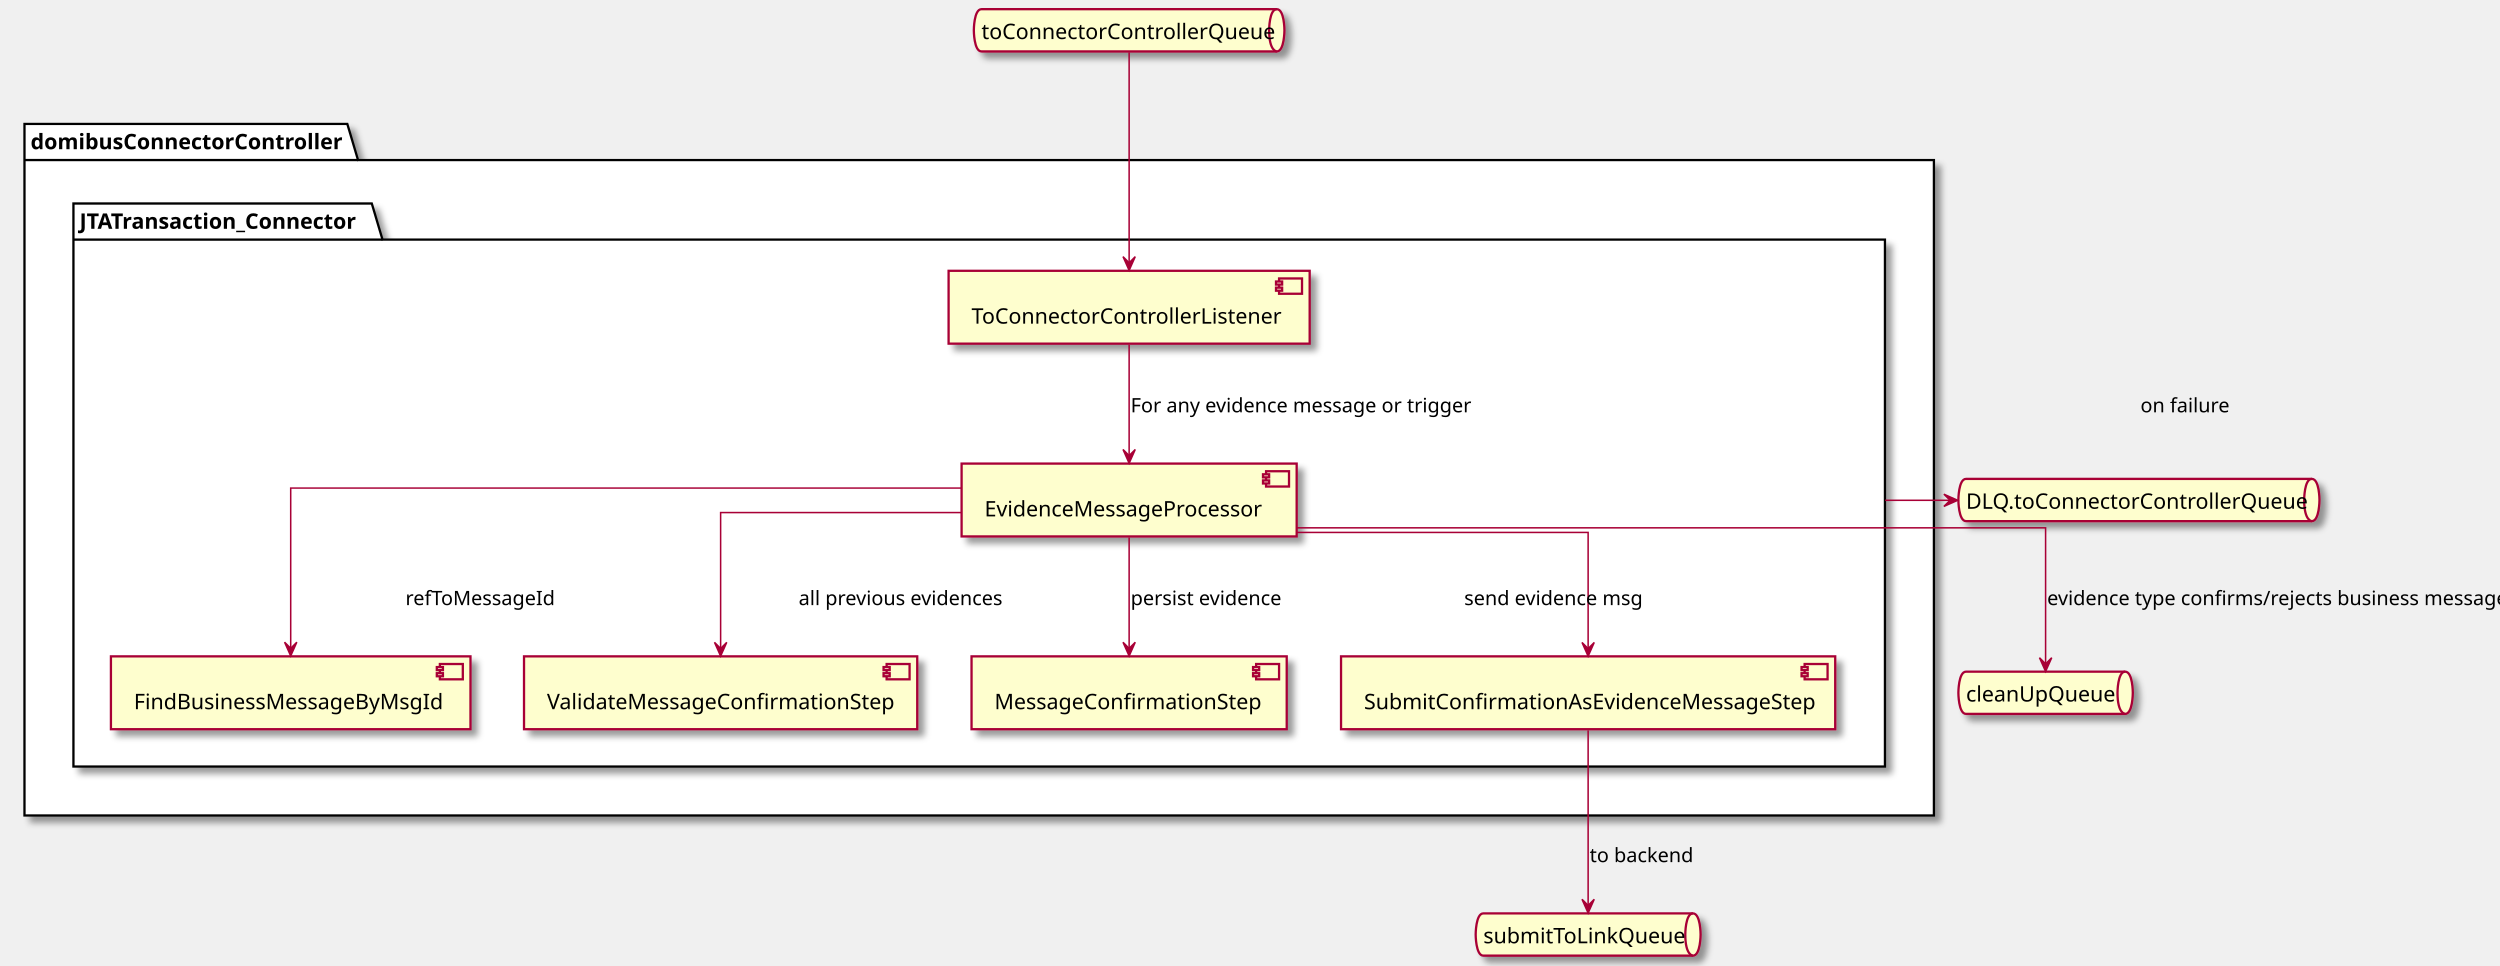
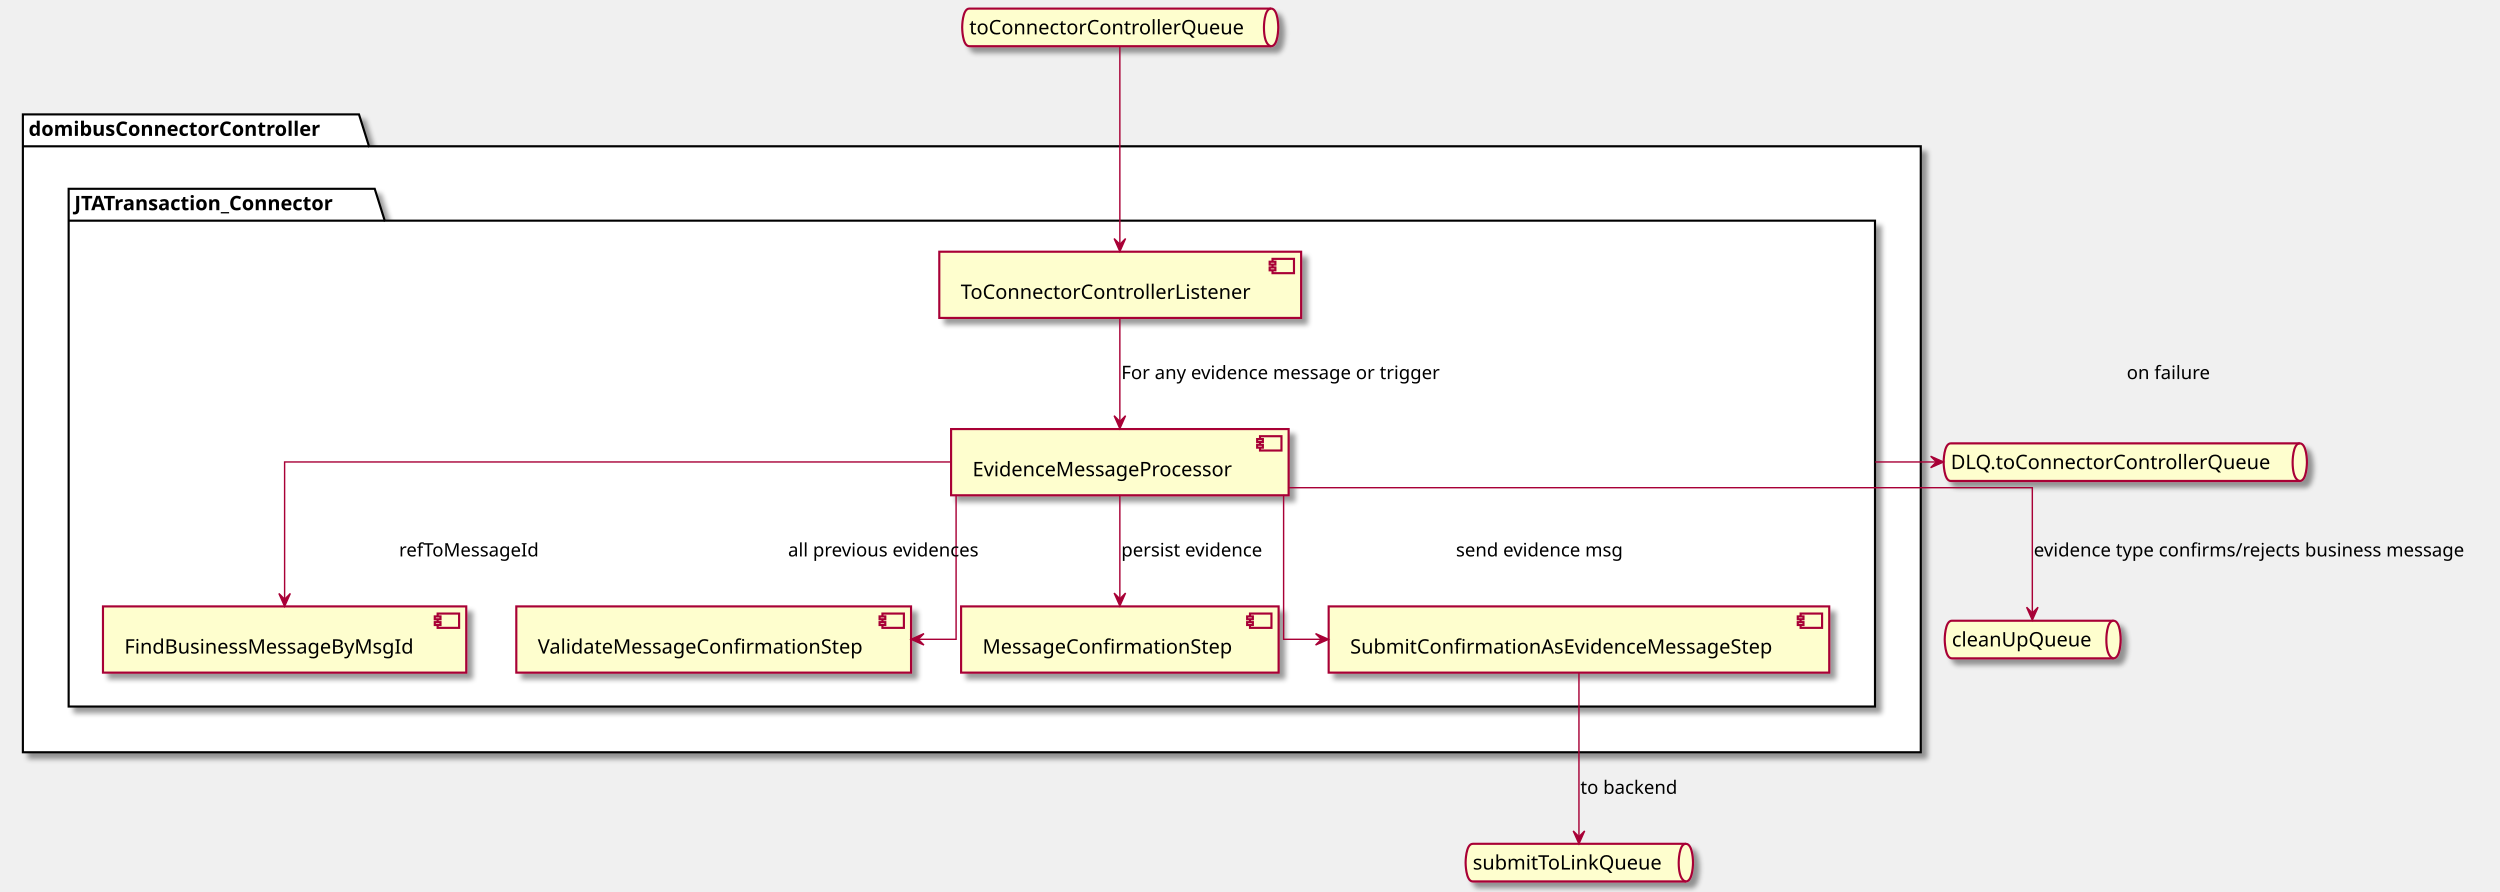
- <svg xmlns="http://www.w3.org/2000/svg" contentScriptType="application/ecmascript" contentStyleType="text/css" height="631px" preserveAspectRatio="none" style="width:1634px;height:631px;background:#FFFFFF;" version="1.1" viewBox="0 0 1634 631" width="1634px" zoomAndPan="magnify">
+ <svg xmlns="http://www.w3.org/2000/svg" contentScriptType="application/ecmascript" contentStyleType="text/css" height="623px" preserveAspectRatio="none" style="width:1748px;height:623px;background:#FFFFFF;" version="1.1" viewBox="0 0 1748 623" width="1748px" zoomAndPan="magnify">
  <defs>
    <filter height="300%" id="f13qrxv05fz2p7" width="300%" x="-1" y="-1">
      <feGaussianBlur result="blurOut" stdDeviation="2.0" />
      <feColorMatrix in="blurOut" result="blurOut2" type="matrix" values="0 0 0 0 0 0 0 0 0 0 0 0 0 0 0 0 0 0 .4 0" />
      <feOffset dx="4.0" dy="4.0" in="blurOut2" result="blurOut3" />
      <feBlend in="SourceGraphic" in2="blurOut3" mode="normal" />
    </filter>
  </defs>
  <g>
-     <polygon fill="#FFFFFF" filter="url(#f13qrxv05fz2p7)" points="16,81,227,81,234,104.609,1264,104.609,1264,533,16,533,16,81" style="stroke:#000000;stroke-width:1.5;" />
-     <line style="stroke:#000000;stroke-width:1.5;" x1="16" x2="234" y1="104.609" y2="104.609" />
-     <text fill="#000000" font-family="sans-serif" font-size="14" font-weight="bold" lengthAdjust="spacing" textLength="205" x="20" y="97.533">domibusConnectorController</text>
-     <polygon fill="#FFFFFF" filter="url(#f13qrxv05fz2p7)" points="48,133,243,133,250,156.609,1232,156.609,1232,501,48,501,48,133" style="stroke:#000000;stroke-width:1.5;" />
-     <line style="stroke:#000000;stroke-width:1.5;" x1="48" x2="250" y1="156.609" y2="156.609" />
-     <text fill="#000000" font-family="sans-serif" font-size="14" font-weight="bold" lengthAdjust="spacing" textLength="189" x="52" y="149.533">JTATransaction_Connector</text>
-     <rect fill="#FEFECE" filter="url(#f13qrxv05fz2p7)" height="47.609" style="stroke:#A80036;stroke-width:1.5;" width="236" x="620" y="177" />
-     <rect fill="#FEFECE" height="10" style="stroke:#A80036;stroke-width:1.5;" width="15" x="836" y="182" />
-     <rect fill="#FEFECE" height="2" style="stroke:#A80036;stroke-width:1.5;" width="4" x="834" y="184" />
-     <rect fill="#FEFECE" height="2" style="stroke:#A80036;stroke-width:1.5;" width="4" x="834" y="188" />
-     <text fill="#000000" font-family="sans-serif" font-size="14" lengthAdjust="spacing" textLength="196" x="635" y="211.533">ToConnectorControllerListener</text>
-     <rect fill="#FEFECE" filter="url(#f13qrxv05fz2p7)" height="47.609" style="stroke:#A80036;stroke-width:1.5;" width="219" x="628.5" y="303" />
-     <rect fill="#FEFECE" height="10" style="stroke:#A80036;stroke-width:1.5;" width="15" x="827.5" y="308" />
-     <rect fill="#FEFECE" height="2" style="stroke:#A80036;stroke-width:1.5;" width="4" x="825.5" y="310" />
-     <rect fill="#FEFECE" height="2" style="stroke:#A80036;stroke-width:1.5;" width="4" x="825.5" y="314" />
-     <text fill="#000000" font-family="sans-serif" font-size="14" lengthAdjust="spacing" textLength="179" x="643.5" y="337.533">EvidenceMessageProcessor</text>
-     <rect fill="#FEFECE" filter="url(#f13qrxv05fz2p7)" height="47.609" style="stroke:#A80036;stroke-width:1.5;" width="235" x="72.5" y="429" />
-     <rect fill="#FEFECE" height="10" style="stroke:#A80036;stroke-width:1.5;" width="15" x="287.5" y="434" />
-     <rect fill="#FEFECE" height="2" style="stroke:#A80036;stroke-width:1.5;" width="4" x="285.5" y="436" />
-     <rect fill="#FEFECE" height="2" style="stroke:#A80036;stroke-width:1.5;" width="4" x="285.5" y="440" />
-     <text fill="#000000" font-family="sans-serif" font-size="14" lengthAdjust="spacing" textLength="195" x="87.5" y="463.533">FindBusinessMessageByMsgId</text>
-     <rect fill="#FEFECE" filter="url(#f13qrxv05fz2p7)" height="47.609" style="stroke:#A80036;stroke-width:1.5;" width="257" x="342.5" y="429" />
-     <rect fill="#FEFECE" height="10" style="stroke:#A80036;stroke-width:1.5;" width="15" x="579.5" y="434" />
-     <rect fill="#FEFECE" height="2" style="stroke:#A80036;stroke-width:1.5;" width="4" x="577.5" y="436" />
-     <rect fill="#FEFECE" height="2" style="stroke:#A80036;stroke-width:1.5;" width="4" x="577.5" y="440" />
-     <text fill="#000000" font-family="sans-serif" font-size="14" lengthAdjust="spacing" textLength="217" x="357.5" y="463.533">ValidateMessageConfirmationStep</text>
-     <rect fill="#FEFECE" filter="url(#f13qrxv05fz2p7)" height="47.609" style="stroke:#A80036;stroke-width:1.5;" width="206" x="635" y="429" />
-     <rect fill="#FEFECE" height="10" style="stroke:#A80036;stroke-width:1.5;" width="15" x="821" y="434" />
-     <rect fill="#FEFECE" height="2" style="stroke:#A80036;stroke-width:1.5;" width="4" x="819" y="436" />
-     <rect fill="#FEFECE" height="2" style="stroke:#A80036;stroke-width:1.5;" width="4" x="819" y="440" />
-     <text fill="#000000" font-family="sans-serif" font-size="14" lengthAdjust="spacing" textLength="166" x="650" y="463.533">MessageConfirmationStep</text>
-     <rect fill="#FEFECE" filter="url(#f13qrxv05fz2p7)" height="47.609" style="stroke:#A80036;stroke-width:1.5;" width="323" x="876.5" y="429" />
-     <rect fill="#FEFECE" height="10" style="stroke:#A80036;stroke-width:1.5;" width="15" x="1179.5" y="434" />
-     <rect fill="#FEFECE" height="2" style="stroke:#A80036;stroke-width:1.5;" width="4" x="1177.5" y="436" />
-     <rect fill="#FEFECE" height="2" style="stroke:#A80036;stroke-width:1.5;" width="4" x="1177.5" y="440" />
-     <text fill="#000000" font-family="sans-serif" font-size="14" lengthAdjust="spacing" textLength="283" x="891.5" y="463.533">SubmitConfirmationAsEvidenceMessageStep</text>
-     <path d="M641.5,6 L834.5,6 C839.5,6 839.5,19.805 839.5,19.805 C839.5,19.805 839.5,33.609 834.5,33.609 L641.5,33.609 C636.5,33.609 636.5,19.805 636.5,19.805 C636.5,19.805 636.5,6 641.5,6 " fill="#FEFECE" filter="url(#f13qrxv05fz2p7)" style="stroke:#A80036;stroke-width:1.5;" />
-     <path d="M834.5,6 C829.5,6 829.5,19.805 829.5,19.805 C829.5,33.609 834.5,33.609 834.5,33.609 " fill="none" style="stroke:#A80036;stroke-width:1.5;" />
-     <text fill="#000000" font-family="sans-serif" font-size="14" lengthAdjust="spacing" textLength="183" x="641.5" y="25.533">toConnectorControllerQueue</text>
-     <path d="M1285,313 L1511,313 C1516,313 1516,326.805 1516,326.805 C1516,326.805 1516,340.609 1511,340.609 L1285,340.609 C1280,340.609 1280,326.805 1280,326.805 C1280,326.805 1280,313 1285,313 " fill="#FEFECE" filter="url(#f13qrxv05fz2p7)" style="stroke:#A80036;stroke-width:1.5;" />
-     <path d="M1511,313 C1506,313 1506,326.805 1506,326.805 C1506,340.609 1511,340.609 1511,340.609 " fill="none" style="stroke:#A80036;stroke-width:1.5;" />
-     <text fill="#000000" font-family="sans-serif" font-size="14" lengthAdjust="spacing" textLength="216" x="1285" y="332.533">DLQ.toConnectorControllerQueue</text>
-     <path d="M969.5,597 L1106.5,597 C1111.5,597 1111.5,610.805 1111.5,610.805 C1111.5,610.805 1111.5,624.609 1106.5,624.609 L969.5,624.609 C964.5,624.609 964.5,610.805 964.5,610.805 C964.5,610.805 964.5,597 969.5,597 " fill="#FEFECE" filter="url(#f13qrxv05fz2p7)" style="stroke:#A80036;stroke-width:1.5;" />
-     <path d="M1106.5,597 C1101.5,597 1101.5,610.805 1101.5,610.805 C1101.5,624.609 1106.5,624.609 1106.5,624.609 " fill="none" style="stroke:#A80036;stroke-width:1.5;" />
-     <text fill="#000000" font-family="sans-serif" font-size="14" lengthAdjust="spacing" textLength="127" x="969.5" y="616.533">submitToLinkQueue</text>
-     <path d="M1285,439 L1389,439 C1394,439 1394,452.805 1394,452.805 C1394,452.805 1394,466.609 1389,466.609 L1285,466.609 C1280,466.609 1280,452.805 1280,452.805 C1280,452.805 1280,439 1285,439 " fill="#FEFECE" filter="url(#f13qrxv05fz2p7)" style="stroke:#A80036;stroke-width:1.5;" />
-     <path d="M1389,439 C1384,439 1384,452.805 1384,452.805 C1384,466.609 1389,466.609 1389,466.609 " fill="none" style="stroke:#A80036;stroke-width:1.5;" />
-     <text fill="#000000" font-family="sans-serif" font-size="14" lengthAdjust="spacing" textLength="94" x="1285" y="458.533">cleanUpQueue</text>
-     <path d="M738,34.2 C738,34.2 738,171.74 738,171.74 " fill="none" id="toConnectorControllerQueue-to-ToConnectorControllerListener" style="stroke:#A80036;stroke-width:1.0;" />
-     <polygon fill="#A80036" points="738,176.74,742,167.74,738,171.74,734,167.74,738,176.74" style="stroke:#A80036;stroke-width:1.0;" />
-     <path d="M738,225.29 C738,225.29 738,297.78 738,297.78 " fill="none" id="ToConnectorControllerListener-to-EvidenceMessageProcessor" style="stroke:#A80036;stroke-width:1.0;" />
-     <polygon fill="#A80036" points="738,302.78,742,293.78,738,297.78,734,293.78,738,302.78" style="stroke:#A80036;stroke-width:1.0;" />
-     <text fill="#000000" font-family="sans-serif" font-size="13" lengthAdjust="spacing" textLength="210" x="739" y="269.495">For any evidence message or trigger</text>
-     <path d="M628.42,319 C468.5,319 190,319 190,319 C190,319 190,423.73 190,423.73 " fill="none" id="EvidenceMessageProcessor-to-FindBusinessMessageByMsgId" style="stroke:#A80036;stroke-width:1.0;" />
-     <polygon fill="#A80036" points="190,428.73,194,419.73,190,423.73,186,419.73,190,428.73" style="stroke:#A80036;stroke-width:1.0;" />
-     <text fill="#000000" font-family="sans-serif" font-size="13" lengthAdjust="spacing" textLength="91" x="265" y="395.495">refToMessageId</text>
-     <path d="M628.25,335 C554.6,335 471,335 471,335 C471,335 471,423.84 471,423.84 " fill="none" id="EvidenceMessageProcessor-to-ValidateMessageConfirmationStep" style="stroke:#A80036;stroke-width:1.0;" />
-     <polygon fill="#A80036" points="471,428.84,475,419.84,471,423.84,467,419.84,471,428.84" style="stroke:#A80036;stroke-width:1.0;" />
-     <text fill="#000000" font-family="sans-serif" font-size="13" lengthAdjust="spacing" textLength="125" x="522" y="395.495">all previous evidences</text>
-     <path d="M738,351.29 C738,351.29 738,423.78 738,423.78 " fill="none" id="EvidenceMessageProcessor-to-MessageConfirmationStep" style="stroke:#A80036;stroke-width:1.0;" />
-     <polygon fill="#A80036" points="738,428.78,742,419.78,738,423.78,734,419.78,738,428.78" style="stroke:#A80036;stroke-width:1.0;" />
-     <text fill="#000000" font-family="sans-serif" font-size="13" lengthAdjust="spacing" textLength="93" x="739" y="395.495">persist evidence</text>
-     <path d="M847.52,345 C1020.37,345 1337,345 1337,345 C1337,345 1337,433.88 1337,433.88 " fill="none" id="EvidenceMessageProcessor-to-cleanUpQueue" style="stroke:#A80036;stroke-width:1.0;" />
-     <polygon fill="#A80036" points="1337,438.88,1341,429.88,1337,433.88,1333,429.88,1337,438.88" style="stroke:#A80036;stroke-width:1.0;" />
-     <text fill="#000000" font-family="sans-serif" font-size="13" lengthAdjust="spacing" textLength="288" x="1338" y="395.495">evidence type confirms/rejects business message</text>
-     <path d="M847.58,348 C933.28,348 1038,348 1038,348 C1038,348 1038,423.91 1038,423.91 " fill="none" id="EvidenceMessageProcessor-to-SubmitConfirmationAsEvidenceMessageStep" style="stroke:#A80036;stroke-width:1.0;" />
-     <polygon fill="#A80036" points="1038,428.91,1042,419.91,1038,423.91,1034,419.91,1038,428.91" style="stroke:#A80036;stroke-width:1.0;" />
-     <text fill="#000000" font-family="sans-serif" font-size="13" lengthAdjust="spacing" textLength="111" x="957" y="395.495">send evidence msg</text>
-     <path d="M1038,477.34 C1038,477.34 1038,591.77 1038,591.77 " fill="none" id="SubmitConfirmationAsEvidenceMessageStep-to-submitToLinkQueue" style="stroke:#A80036;stroke-width:1.0;" />
-     <polygon fill="#A80036" points="1038,596.77,1042,587.77,1038,591.77,1034,587.77,1038,596.77" style="stroke:#A80036;stroke-width:1.0;" />
-     <text fill="#000000" font-family="sans-serif" font-size="13" lengthAdjust="spacing" textLength="64" x="1039" y="563.495">to backend</text>
-     <path d="M1232.119,327 C1232.193,327 1232.268,327 1232.344,327 C1232.495,327 1232.648,327 1232.802,327 C1233.11,327 1233.424,327 1233.743,327 C1234.381,327 1235.041,327 1235.72,327 C1237.077,327 1238.508,327 1239.988,327 C1242.949,327 1246.107,327 1249.265,327 C1261.898,327 1274.53,327 1274.53,327 " fill="none" id="JTATransaction_Connector-to-DLQ.toConnectorControllerQueue" style="stroke:#A80036;stroke-width:1.0;" />
-     <polygon fill="#A80036" points="1279.53,327,1270.53,323,1274.53,327,1270.53,331,1279.53,327" style="stroke:#A80036;stroke-width:1.0;" />
-     <text fill="#000000" font-family="sans-serif" font-size="13" lengthAdjust="spacing" textLength="52" x="1399" y="269.495">on failure</text>
+     <polygon fill="#FFFFFF" filter="url(#f13qrxv05fz2p7)" points="16,80,251,80,258,102.297,1343,102.297,1343,526,16,526,16,80" style="stroke:#000000;stroke-width:1.5;" />
+     <line style="stroke:#000000;stroke-width:1.5;" x1="16" x2="258" y1="102.297" y2="102.297" />
+     <text fill="#000000" font-family="sans-serif" font-size="14" font-weight="bold" lengthAdjust="spacing" textLength="229" x="20" y="94.995">domibusConnectorController</text>
+     <polygon fill="#FFFFFF" filter="url(#f13qrxv05fz2p7)" points="48,132,262,132,269,154.297,1311,154.297,1311,494,48,494,48,132" style="stroke:#000000;stroke-width:1.5;" />
+     <line style="stroke:#000000;stroke-width:1.5;" x1="48" x2="269" y1="154.297" y2="154.297" />
+     <text fill="#000000" font-family="sans-serif" font-size="14" font-weight="bold" lengthAdjust="spacing" textLength="208" x="52" y="146.995">JTATransaction_Connector</text>
+     <rect fill="#FEFECE" filter="url(#f13qrxv05fz2p7)" height="46.297" style="stroke:#A80036;stroke-width:1.5;" width="253" x="656.75" y="176" />
+     <rect fill="#FEFECE" height="10" style="stroke:#A80036;stroke-width:1.5;" width="15" x="889.75" y="181" />
+     <rect fill="#FEFECE" height="2" style="stroke:#A80036;stroke-width:1.5;" width="4" x="887.75" y="183" />
+     <rect fill="#FEFECE" height="2" style="stroke:#A80036;stroke-width:1.5;" width="4" x="887.75" y="187" />
+     <text fill="#000000" font-family="sans-serif" font-size="14" lengthAdjust="spacing" textLength="213" x="671.75" y="208.995">ToConnectorControllerListener</text>
+     <rect fill="#FEFECE" filter="url(#f13qrxv05fz2p7)" height="46.297" style="stroke:#A80036;stroke-width:1.5;" width="236" x="665" y="300" />
+     <rect fill="#FEFECE" height="10" style="stroke:#A80036;stroke-width:1.5;" width="15" x="881" y="305" />
+     <rect fill="#FEFECE" height="2" style="stroke:#A80036;stroke-width:1.5;" width="4" x="879" y="307" />
+     <rect fill="#FEFECE" height="2" style="stroke:#A80036;stroke-width:1.5;" width="4" x="879" y="311" />
+     <text fill="#000000" font-family="sans-serif" font-size="14" lengthAdjust="spacing" textLength="196" x="680" y="332.995">EvidenceMessageProcessor</text>
+     <rect fill="#FEFECE" filter="url(#f13qrxv05fz2p7)" height="46.297" style="stroke:#A80036;stroke-width:1.5;" width="254" x="72" y="424" />
+     <rect fill="#FEFECE" height="10" style="stroke:#A80036;stroke-width:1.5;" width="15" x="306" y="429" />
+     <rect fill="#FEFECE" height="2" style="stroke:#A80036;stroke-width:1.5;" width="4" x="304" y="431" />
+     <rect fill="#FEFECE" height="2" style="stroke:#A80036;stroke-width:1.5;" width="4" x="304" y="435" />
+     <text fill="#000000" font-family="sans-serif" font-size="14" lengthAdjust="spacing" textLength="214" x="87" y="456.995">FindBusinessMessageByMsgId</text>
+     <rect fill="#FEFECE" filter="url(#f13qrxv05fz2p7)" height="46.297" style="stroke:#A80036;stroke-width:1.5;" width="276" x="361" y="424" />
+     <rect fill="#FEFECE" height="10" style="stroke:#A80036;stroke-width:1.5;" width="15" x="617" y="429" />
+     <rect fill="#FEFECE" height="2" style="stroke:#A80036;stroke-width:1.5;" width="4" x="615" y="431" />
+     <rect fill="#FEFECE" height="2" style="stroke:#A80036;stroke-width:1.5;" width="4" x="615" y="435" />
+     <text fill="#000000" font-family="sans-serif" font-size="14" lengthAdjust="spacing" textLength="236" x="376" y="456.995">ValidateMessageConfirmationStep</text>
+     <rect fill="#FEFECE" filter="url(#f13qrxv05fz2p7)" height="46.297" style="stroke:#A80036;stroke-width:1.5;" width="222" x="672" y="424" />
+     <rect fill="#FEFECE" height="10" style="stroke:#A80036;stroke-width:1.5;" width="15" x="874" y="429" />
+     <rect fill="#FEFECE" height="2" style="stroke:#A80036;stroke-width:1.5;" width="4" x="872" y="431" />
+     <rect fill="#FEFECE" height="2" style="stroke:#A80036;stroke-width:1.5;" width="4" x="872" y="435" />
+     <text fill="#000000" font-family="sans-serif" font-size="14" lengthAdjust="spacing" textLength="182" x="687" y="456.995">MessageConfirmationStep</text>
+     <rect fill="#FEFECE" filter="url(#f13qrxv05fz2p7)" height="46.297" style="stroke:#A80036;stroke-width:1.5;" width="350" x="929" y="424" />
+     <rect fill="#FEFECE" height="10" style="stroke:#A80036;stroke-width:1.5;" width="15" x="1259" y="429" />
+     <rect fill="#FEFECE" height="2" style="stroke:#A80036;stroke-width:1.5;" width="4" x="1257" y="431" />
+     <rect fill="#FEFECE" height="2" style="stroke:#A80036;stroke-width:1.5;" width="4" x="1257" y="435" />
+     <text fill="#000000" font-family="sans-serif" font-size="14" lengthAdjust="spacing" textLength="310" x="944" y="456.995">SubmitConfirmationAsEvidenceMessageStep</text>
+     <path d="M677.75,6 L888.75,6 C893.75,6 893.75,19.148 893.75,19.148 C893.75,19.148 893.75,32.297 888.75,32.297 L677.75,32.297 C672.75,32.297 672.75,19.148 672.75,19.148 C672.75,19.148 672.75,6 677.75,6 " fill="#FEFECE" filter="url(#f13qrxv05fz2p7)" style="stroke:#A80036;stroke-width:1.5;" />
+     <path d="M888.75,6 C883.75,6 883.75,19.148 883.75,19.148 C883.75,32.297 888.75,32.297 888.75,32.297 " fill="none" style="stroke:#A80036;stroke-width:1.5;" />
+     <text fill="#000000" font-family="sans-serif" font-size="14" lengthAdjust="spacing" textLength="201" x="677.75" y="23.995">toConnectorControllerQueue</text>
+     <path d="M1364,310 L1608,310 C1613,310 1613,323.148 1613,323.148 C1613,323.148 1613,336.297 1608,336.297 L1364,336.297 C1359,336.297 1359,323.148 1359,323.148 C1359,323.148 1359,310 1364,310 " fill="#FEFECE" filter="url(#f13qrxv05fz2p7)" style="stroke:#A80036;stroke-width:1.5;" />
+     <path d="M1608,310 C1603,310 1603,323.148 1603,323.148 C1603,336.297 1608,336.297 1608,336.297 " fill="none" style="stroke:#A80036;stroke-width:1.5;" />
+     <text fill="#000000" font-family="sans-serif" font-size="14" lengthAdjust="spacing" textLength="234" x="1364" y="327.995">DLQ.toConnectorControllerQueue</text>
+     <path d="M1029.75,590 L1178.75,590 C1183.75,590 1183.75,603.148 1183.75,603.148 C1183.75,603.148 1183.75,616.297 1178.75,616.297 L1029.75,616.297 C1024.75,616.297 1024.75,603.148 1024.75,603.148 C1024.75,603.148 1024.75,590 1029.75,590 " fill="#FEFECE" filter="url(#f13qrxv05fz2p7)" style="stroke:#A80036;stroke-width:1.5;" />
+     <path d="M1178.75,590 C1173.75,590 1173.75,603.148 1173.75,603.148 C1173.75,616.297 1178.75,616.297 1178.75,616.297 " fill="none" style="stroke:#A80036;stroke-width:1.5;" />
+     <text fill="#000000" font-family="sans-serif" font-size="14" lengthAdjust="spacing" textLength="139" x="1029.75" y="607.995">submitToLinkQueue</text>
+     <path d="M1364.75,434 L1477.75,434 C1482.75,434 1482.75,447.148 1482.75,447.148 C1482.75,447.148 1482.75,460.297 1477.75,460.297 L1364.75,460.297 C1359.75,460.297 1359.75,447.148 1359.75,447.148 C1359.75,447.148 1359.75,434 1364.75,434 " fill="#FEFECE" filter="url(#f13qrxv05fz2p7)" style="stroke:#A80036;stroke-width:1.5;" />
+     <path d="M1477.75,434 C1472.75,434 1472.75,447.148 1472.75,447.148 C1472.75,460.297 1477.75,460.297 1477.75,460.297 " fill="none" style="stroke:#A80036;stroke-width:1.5;" />
+     <text fill="#000000" font-family="sans-serif" font-size="14" lengthAdjust="spacing" textLength="103" x="1364.75" y="451.995">cleanUpQueue</text>
+     <path d="M783,32.236 C783,32.236 783,170.804 783,170.804 " fill="none" id="toConnectorControllerQueue-to-ToConnectorControllerListener" style="stroke:#A80036;stroke-width:1.0;" />
+     <polygon fill="#A80036" points="783,175.804,787,166.804,783,170.804,779,166.804,783,175.804" style="stroke:#A80036;stroke-width:1.0;" />
+     <path d="M783,222.033 C783,222.033 783,294.67 783,294.67 " fill="none" id="ToConnectorControllerListener-to-EvidenceMessageProcessor" style="stroke:#A80036;stroke-width:1.0;" />
+     <polygon fill="#A80036" points="783,299.67,787,290.67,783,294.67,779,290.67,783,299.67" style="stroke:#A80036;stroke-width:1.0;" />
+     <text fill="#000000" font-family="sans-serif" font-size="13" lengthAdjust="spacing" textLength="234" x="784" y="265.067">For any evidence message or trigger</text>
+     <path d="M664.819,323 C494.172,323 199,323 199,323 C199,323 199,418.967 199,418.967 " fill="none" id="EvidenceMessageProcessor-to-FindBusinessMessageByMsgId" style="stroke:#A80036;stroke-width:1.0;" />
+     <polygon fill="#A80036" points="199,423.967,203,414.967,199,418.967,195,414.967,199,423.967" style="stroke:#A80036;stroke-width:1.0;" />
+     <text fill="#000000" font-family="sans-serif" font-size="13" lengthAdjust="spacing" textLength="100" x="279" y="389.067">refToMessageId</text>
+     <path d="M668.5,346.033 C668.5,381.893 668.5,447 668.5,447 C668.5,447 642.016,447 642.016,447 " fill="none" id="EvidenceMessageProcessor-to-ValidateMessageConfirmationStep" style="stroke:#A80036;stroke-width:1.0;" />
+     <polygon fill="#A80036" points="637.016,447,646.016,451,642.016,447,646.016,443,637.016,447" style="stroke:#A80036;stroke-width:1.0;" />
+     <text fill="#000000" font-family="sans-serif" font-size="13" lengthAdjust="spacing" textLength="140" x="551" y="389.067">all previous evidences</text>
+     <path d="M783,346.033 C783,346.033 783,418.67 783,418.67 " fill="none" id="EvidenceMessageProcessor-to-MessageConfirmationStep" style="stroke:#A80036;stroke-width:1.0;" />
+     <polygon fill="#A80036" points="783,423.67,787,414.67,783,418.67,779,414.67,783,423.67" style="stroke:#A80036;stroke-width:1.0;" />
+     <text fill="#000000" font-family="sans-serif" font-size="13" lengthAdjust="spacing" textLength="104" x="784" y="389.067">persist evidence</text>
+     <path d="M901.135,341 C1085.56,341 1421,341 1421,341 C1421,341 1421,428.575 1421,428.575 " fill="none" id="EvidenceMessageProcessor-to-cleanUpQueue" style="stroke:#A80036;stroke-width:1.0;" />
+     <polygon fill="#A80036" points="1421,433.575,1425,424.575,1421,428.575,1417,424.575,1421,433.575" style="stroke:#A80036;stroke-width:1.0;" />
+     <text fill="#000000" font-family="sans-serif" font-size="13" lengthAdjust="spacing" textLength="318" x="1422" y="389.067">evidence type confirms/rejects business message</text>
+     <path d="M897.5,346.033 C897.5,381.893 897.5,447 897.5,447 C897.5,447 923.863,447 923.863,447 " fill="none" id="EvidenceMessageProcessor-to-SubmitConfirmationAsEvidenceMessageStep" style="stroke:#A80036;stroke-width:1.0;" />
+     <polygon fill="#A80036" points="928.863,447,919.863,443,923.863,447,919.863,451,928.863,447" style="stroke:#A80036;stroke-width:1.0;" />
+     <text fill="#000000" font-family="sans-serif" font-size="13" lengthAdjust="spacing" textLength="124" x="1018" y="389.067">send evidence msg</text>
+     <path d="M1104,470.018 C1104,470.018 1104,584.985 1104,584.985 " fill="none" id="SubmitConfirmationAsEvidenceMessageStep-to-submitToLinkQueue" style="stroke:#A80036;stroke-width:1.0;" />
+     <polygon fill="#A80036" points="1104,589.985,1108,580.985,1104,584.985,1100,580.985,1104,589.985" style="stroke:#A80036;stroke-width:1.0;" />
+     <text fill="#000000" font-family="sans-serif" font-size="13" lengthAdjust="spacing" textLength="71" x="1105" y="555.067">to backend</text>
+     <path d="M1311.178,323 C1311.253,323 1311.329,323 1311.405,323 C1311.557,323 1311.711,323 1311.866,323 C1312.176,323 1312.493,323 1312.814,323 C1313.457,323 1314.122,323 1314.805,323 C1316.172,323 1317.614,323 1319.105,323 C1322.088,323 1325.269,323 1328.45,323 C1341.175,323 1353.9,323 1353.9,323 " fill="none" id="JTATransaction_Connector-to-DLQ.toConnectorControllerQueue" style="stroke:#A80036;stroke-width:1.0;" />
+     <polygon fill="#A80036" points="1358.9,323,1349.9,319,1353.9,323,1349.9,327,1358.9,323" style="stroke:#A80036;stroke-width:1.0;" />
+     <text fill="#000000" font-family="sans-serif" font-size="13" lengthAdjust="spacing" textLength="59" x="1487" y="265.067">on failure</text>
  </g>
</svg>
